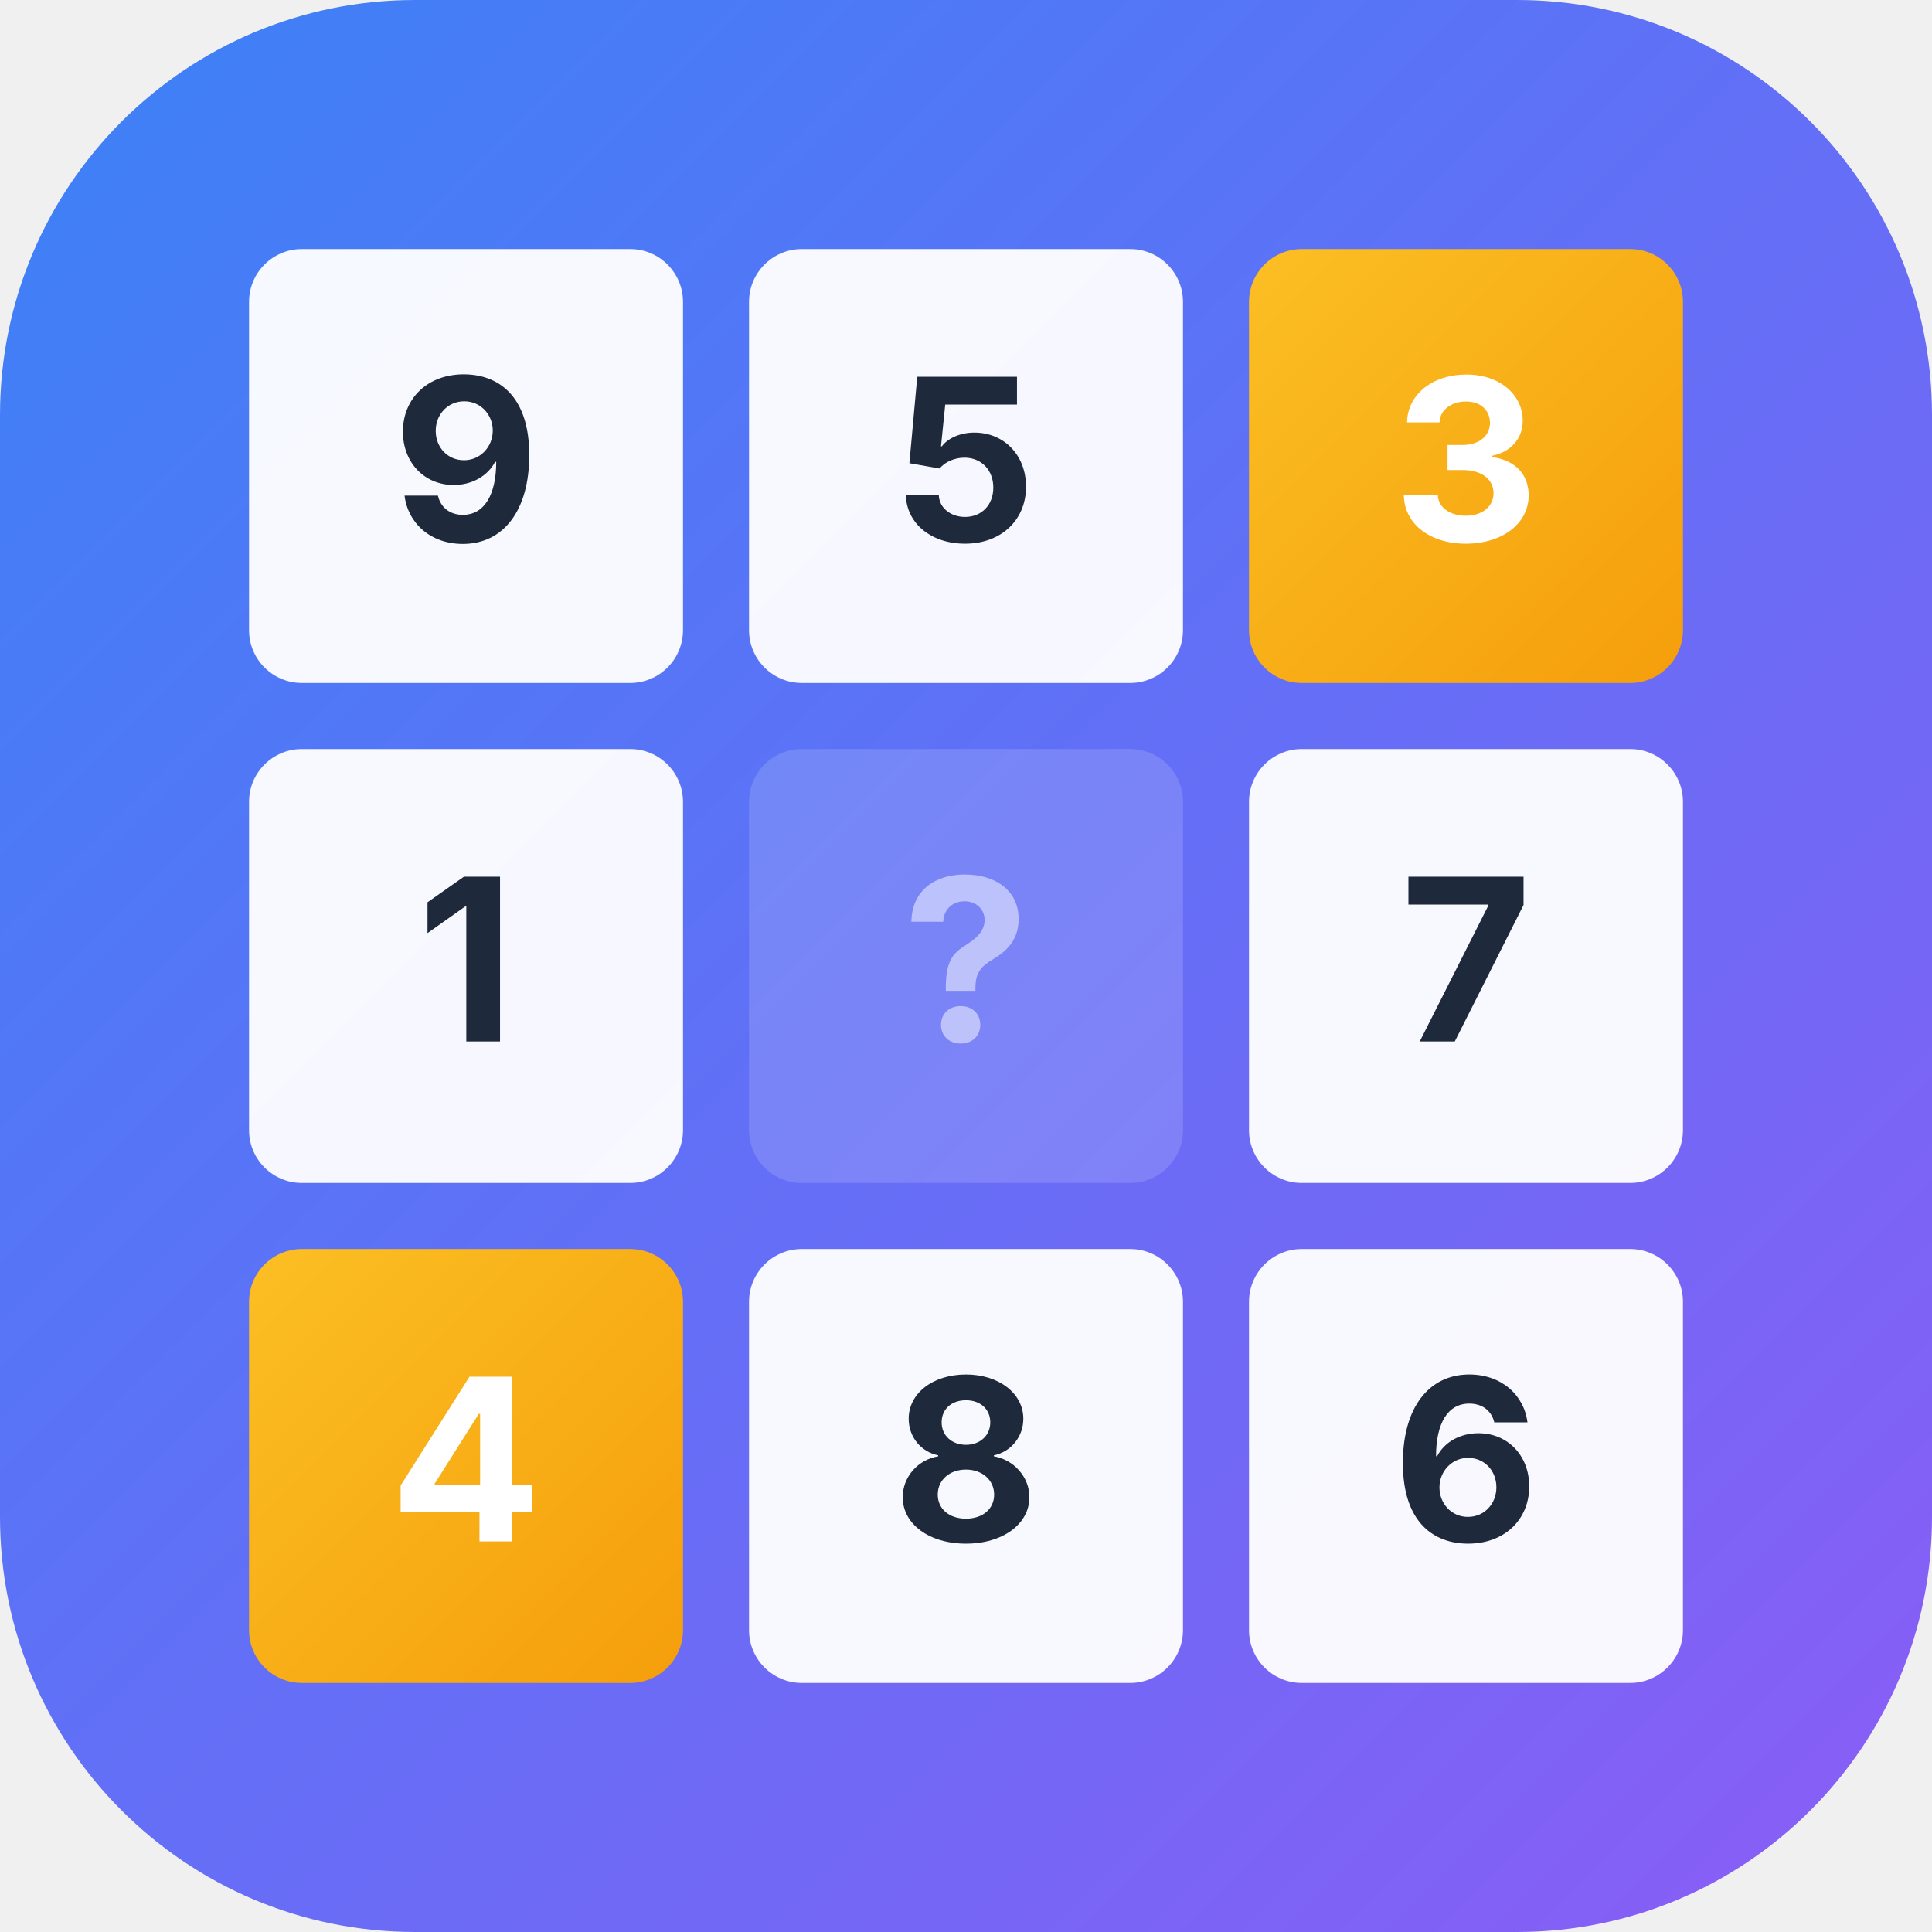
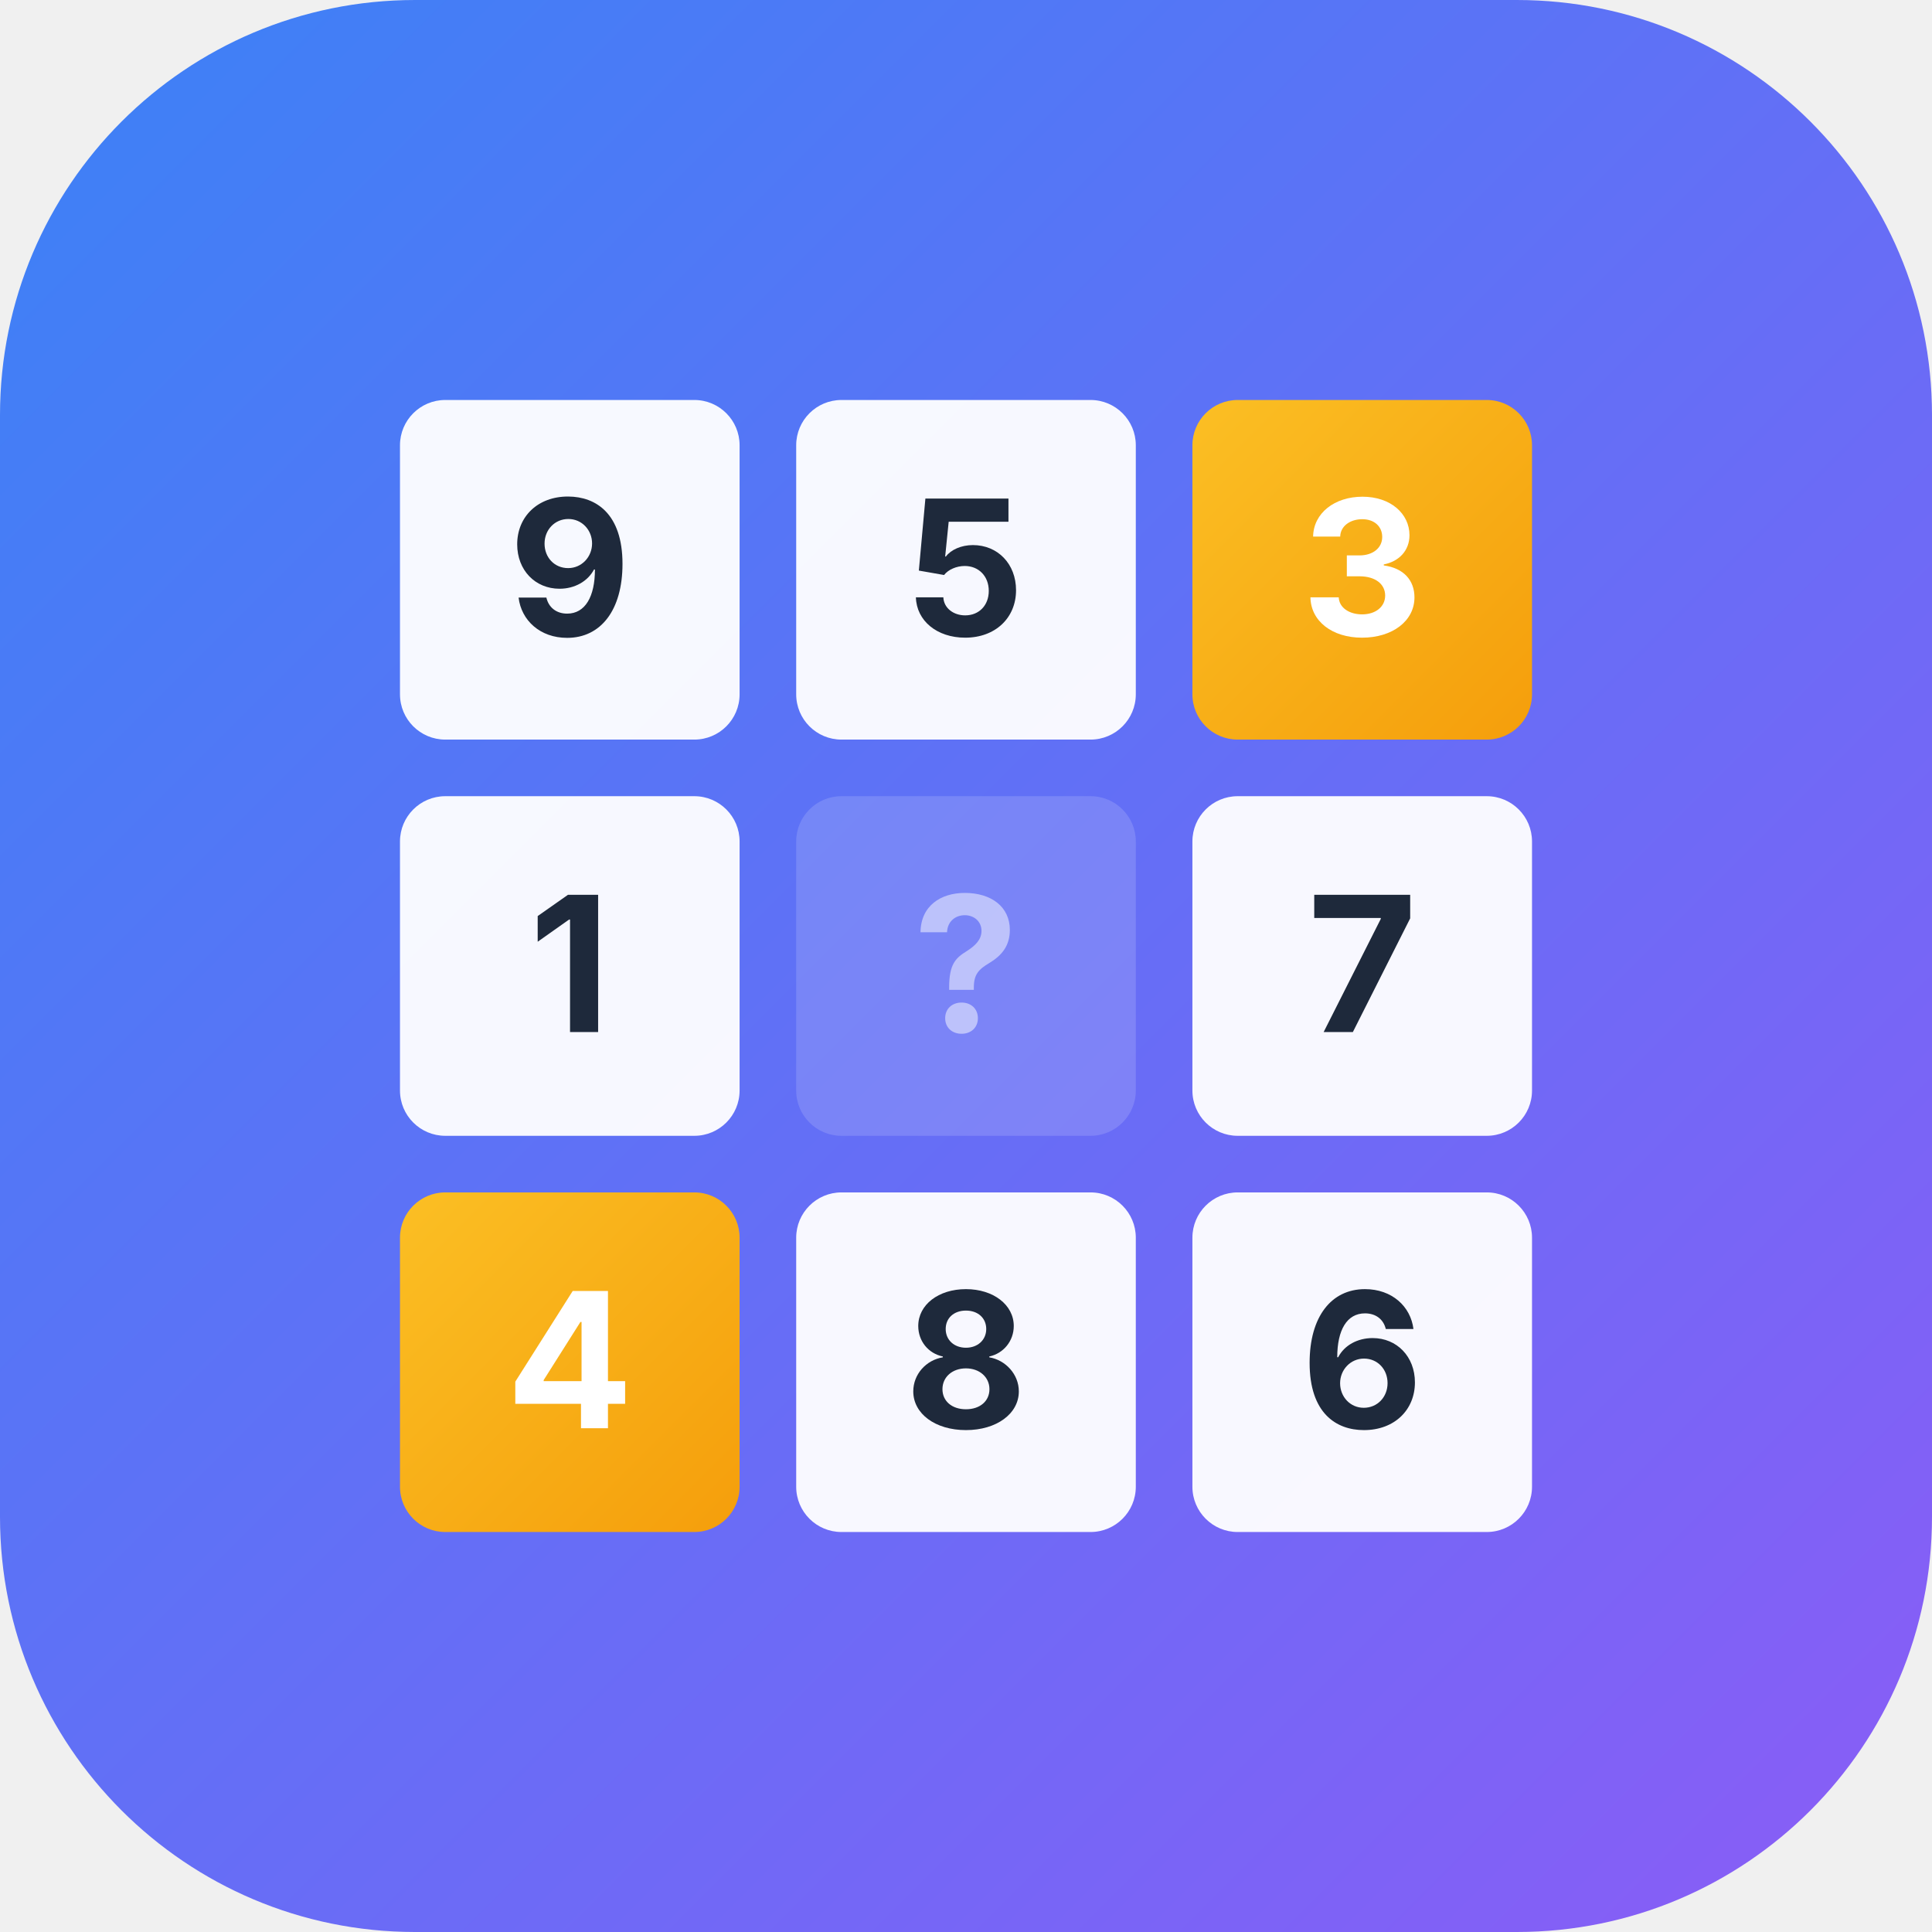
<svg xmlns="http://www.w3.org/2000/svg" width="1024" height="1024" viewBox="0 0 1024 1024">
  <defs>
    <linearGradient id="bg" x1="0%" y1="0%" x2="100%" y2="100%">
      <stop offset="0%" style="stop-color:#3B82F6" />
      <stop offset="100%" style="stop-color:#8B5CF6" />
    </linearGradient>
    <linearGradient id="cell-highlight" x1="0%" y1="0%" x2="100%" y2="100%">
      <stop offset="0%" style="stop-color:#FBBF24" />
      <stop offset="100%" style="stop-color:#F59E0B" />
    </linearGradient>
  </defs>
  <rect width="1024" height="1024" rx="220" fill="url(#bg)" />
-   <rect x="132" y="132" width="230" height="230" rx="28" fill="white" opacity="0.95" />
-   <rect x="397" y="132" width="230" height="230" rx="28" fill="white" opacity="0.95" />
-   <rect x="662" y="132" width="230" height="230" rx="28" fill="url(#cell-highlight)" />
-   <rect x="132" y="397" width="230" height="230" rx="28" fill="white" opacity="0.95" />
-   <rect x="397" y="397" width="230" height="230" rx="28" fill="white" opacity="0.15" />
-   <rect x="662" y="397" width="230" height="230" rx="28" fill="white" opacity="0.95" />
-   <rect x="132" y="662" width="230" height="230" rx="28" fill="url(#cell-highlight)" />
-   <rect x="397" y="662" width="230" height="230" rx="28" fill="white" opacity="0.95" />
-   <rect x="662" y="662" width="230" height="230" rx="28" fill="white" opacity="0.95" />
-   <text x="247" y="287" font-family="Inter, SF Pro Rounded, -apple-system, sans-serif" font-size="120" font-weight="700" fill="#1E293B" text-anchor="middle">9</text>
-   <text x="512" y="287" font-family="Inter, SF Pro Rounded, -apple-system, sans-serif" font-size="120" font-weight="700" fill="#1E293B" text-anchor="middle">5</text>
-   <text x="777" y="287" font-family="Inter, SF Pro Rounded, -apple-system, sans-serif" font-size="120" font-weight="700" fill="#FFFFFF" text-anchor="middle">3</text>
-   <text x="247" y="552" font-family="Inter, SF Pro Rounded, -apple-system, sans-serif" font-size="120" font-weight="700" fill="#1E293B" text-anchor="middle">1</text>
-   <text x="512" y="552" font-family="Inter, SF Pro Rounded, -apple-system, sans-serif" font-size="120" font-weight="700" fill="white" opacity="0.5" text-anchor="middle">?</text>
-   <text x="777" y="552" font-family="Inter, SF Pro Rounded, -apple-system, sans-serif" font-size="120" font-weight="700" fill="#1E293B" text-anchor="middle">7</text>
-   <text x="247" y="817" font-family="Inter, SF Pro Rounded, -apple-system, sans-serif" font-size="120" font-weight="700" fill="#FFFFFF" text-anchor="middle">4</text>
-   <text x="512" y="817" font-family="Inter, SF Pro Rounded, -apple-system, sans-serif" font-size="120" font-weight="700" fill="#1E293B" text-anchor="middle">8</text>
-   <text x="777" y="817" font-family="Inter, SF Pro Rounded, -apple-system, sans-serif" font-size="120" font-weight="700" fill="#1E293B" text-anchor="middle">6</text>
+   <rect x="212" y="212" width="180" height="180" rx="24" fill="white" opacity="0.95" />
+   <rect x="422" y="212" width="180" height="180" rx="24" fill="white" opacity="0.95" />
+   <rect x="632" y="212" width="180" height="180" rx="24" fill="url(#cell-highlight)" />
+   <rect x="212" y="422" width="180" height="180" rx="24" fill="white" opacity="0.95" />
+   <rect x="422" y="422" width="180" height="180" rx="24" fill="white" opacity="0.15" />
+   <rect x="632" y="422" width="180" height="180" rx="24" fill="white" opacity="0.95" />
+   <rect x="212" y="632" width="180" height="180" rx="24" fill="url(#cell-highlight)" />
+   <rect x="422" y="632" width="180" height="180" rx="24" fill="white" opacity="0.95" />
+   <rect x="632" y="632" width="180" height="180" rx="24" fill="white" opacity="0.95" />
+   <text x="302" y="337" font-family="Inter, SF Pro Rounded, -apple-system, sans-serif" font-size="100" font-weight="700" fill="#1E293B" text-anchor="middle">9</text>
+   <text x="512" y="337" font-family="Inter, SF Pro Rounded, -apple-system, sans-serif" font-size="100" font-weight="700" fill="#1E293B" text-anchor="middle">5</text>
+   <text x="722" y="337" font-family="Inter, SF Pro Rounded, -apple-system, sans-serif" font-size="100" font-weight="700" fill="#FFFFFF" text-anchor="middle">3</text>
+   <text x="302" y="547" font-family="Inter, SF Pro Rounded, -apple-system, sans-serif" font-size="100" font-weight="700" fill="#1E293B" text-anchor="middle">1</text>
+   <text x="512" y="547" font-family="Inter, SF Pro Rounded, -apple-system, sans-serif" font-size="100" font-weight="700" fill="white" opacity="0.5" text-anchor="middle">?</text>
+   <text x="722" y="547" font-family="Inter, SF Pro Rounded, -apple-system, sans-serif" font-size="100" font-weight="700" fill="#1E293B" text-anchor="middle">7</text>
+   <text x="302" y="757" font-family="Inter, SF Pro Rounded, -apple-system, sans-serif" font-size="100" font-weight="700" fill="#FFFFFF" text-anchor="middle">4</text>
+   <text x="512" y="757" font-family="Inter, SF Pro Rounded, -apple-system, sans-serif" font-size="100" font-weight="700" fill="#1E293B" text-anchor="middle">8</text>
+   <text x="722" y="757" font-family="Inter, SF Pro Rounded, -apple-system, sans-serif" font-size="100" font-weight="700" fill="#1E293B" text-anchor="middle">6</text>
</svg>
